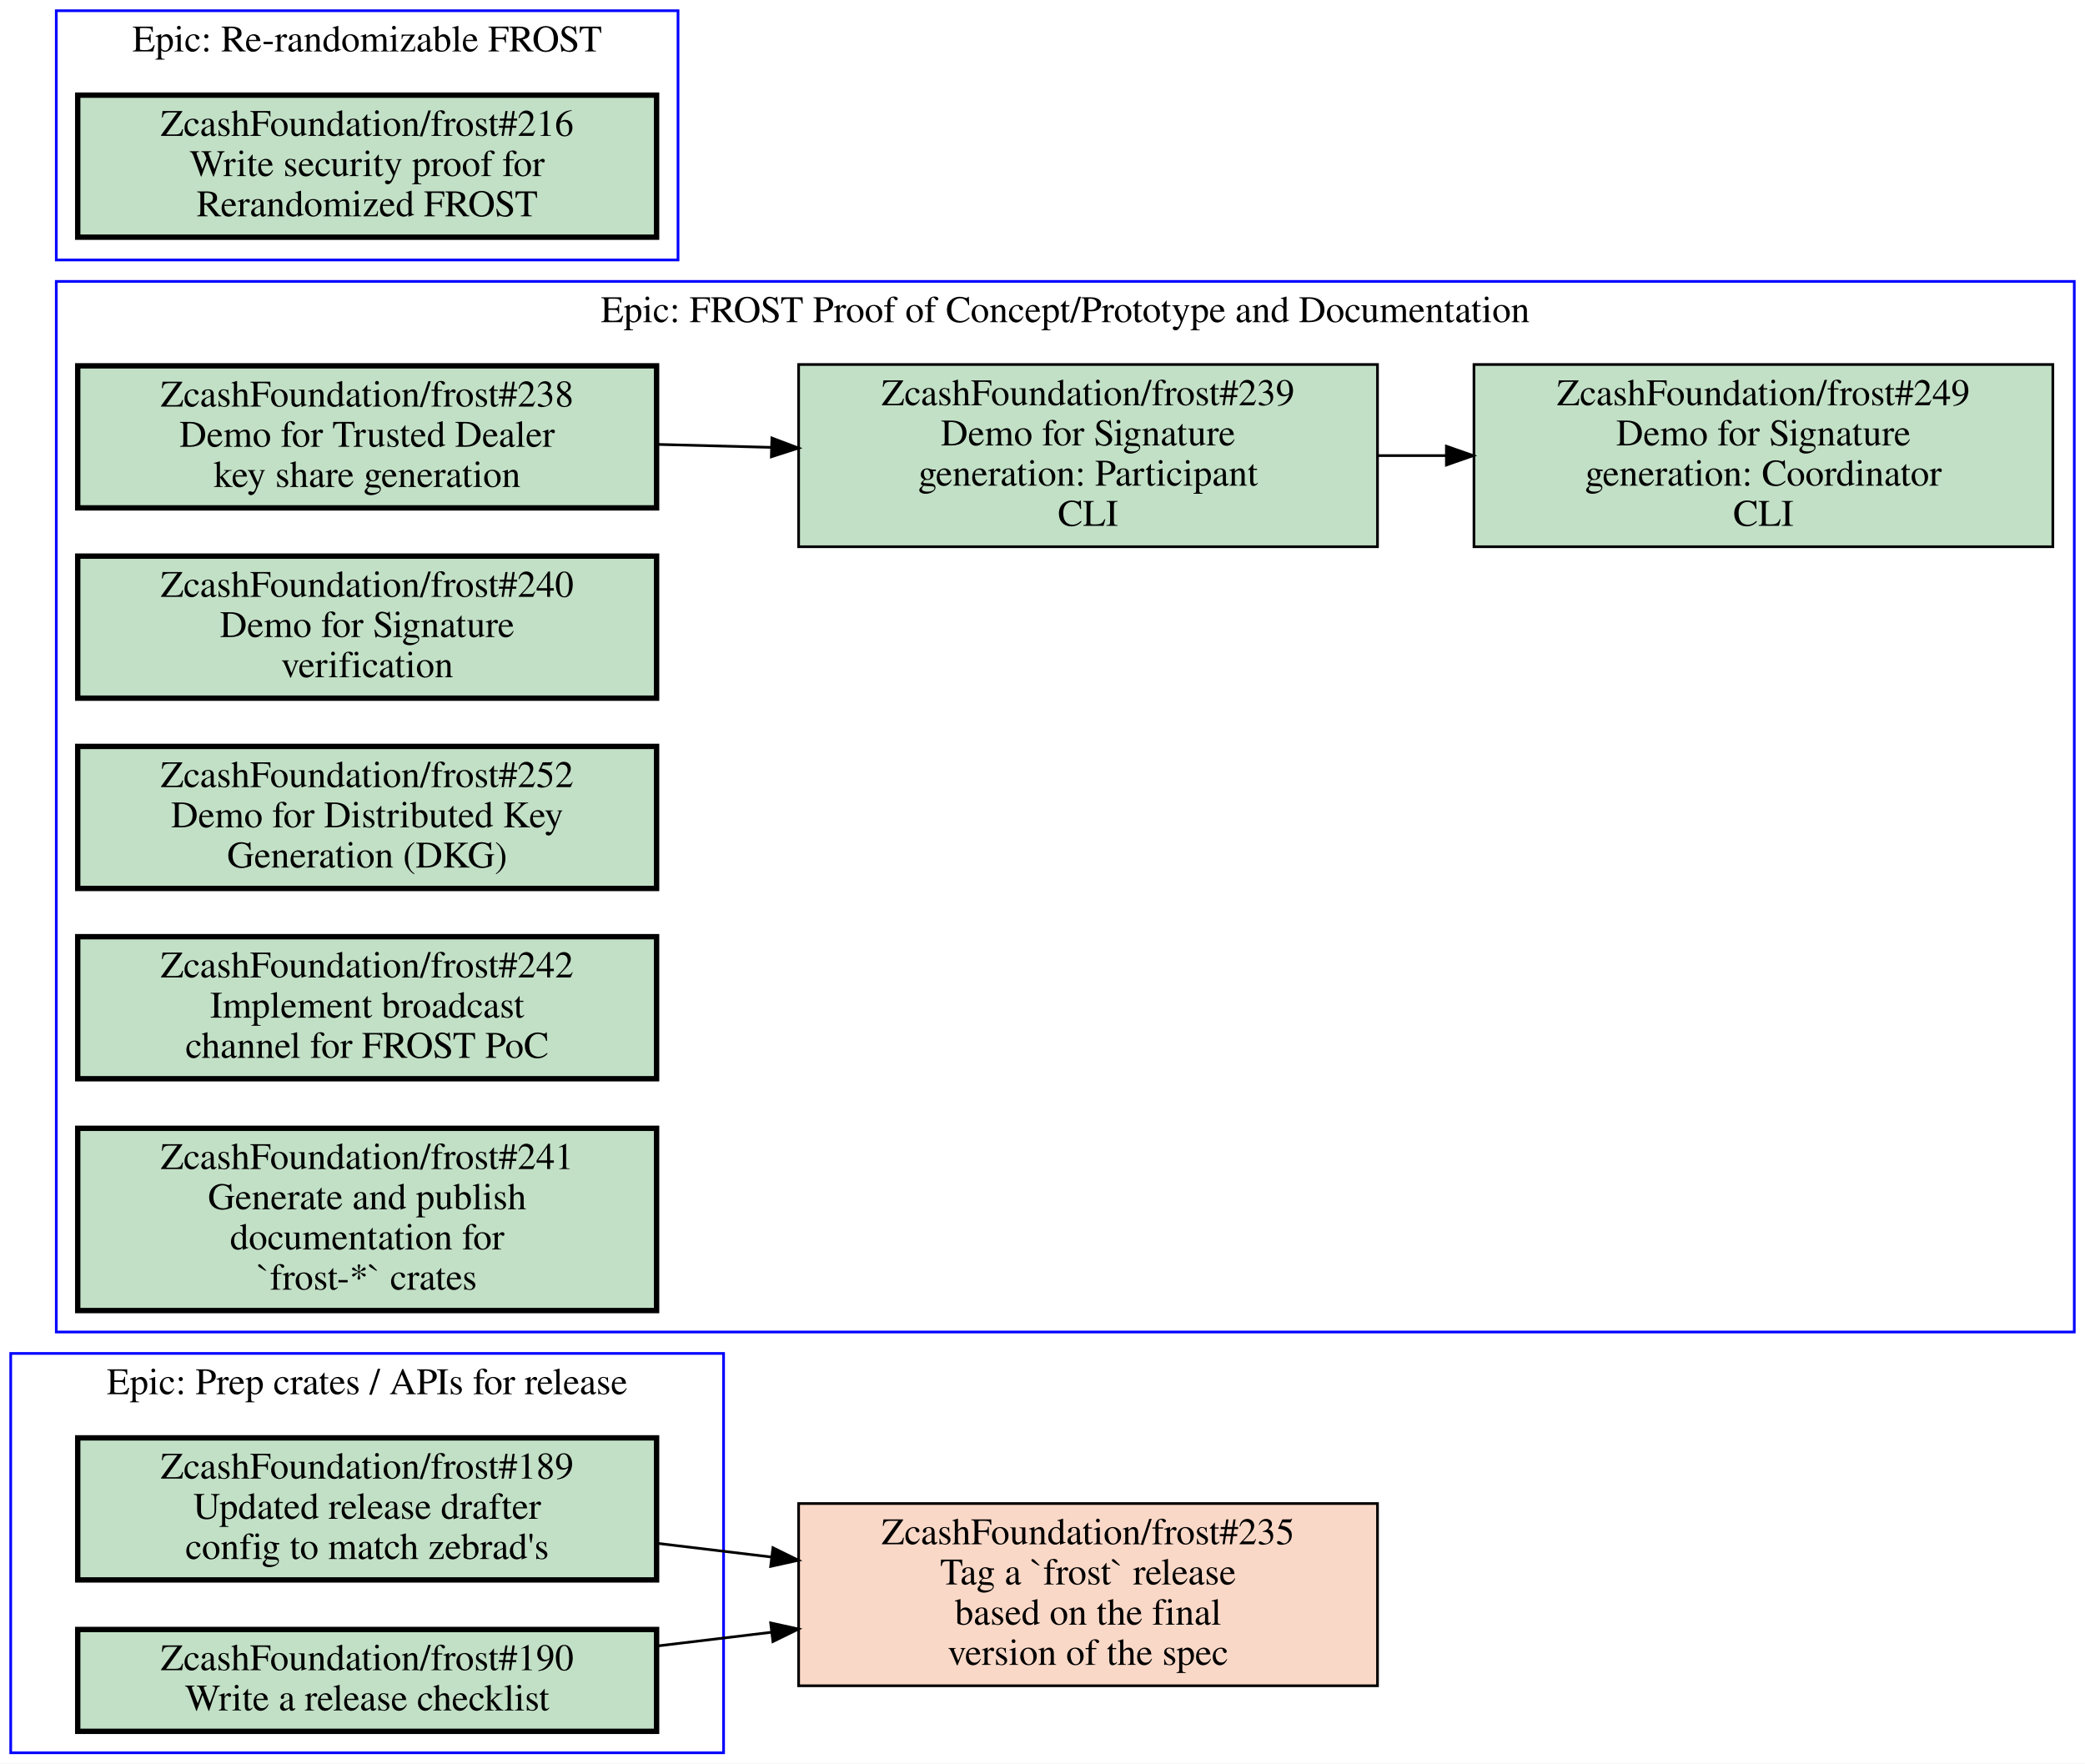
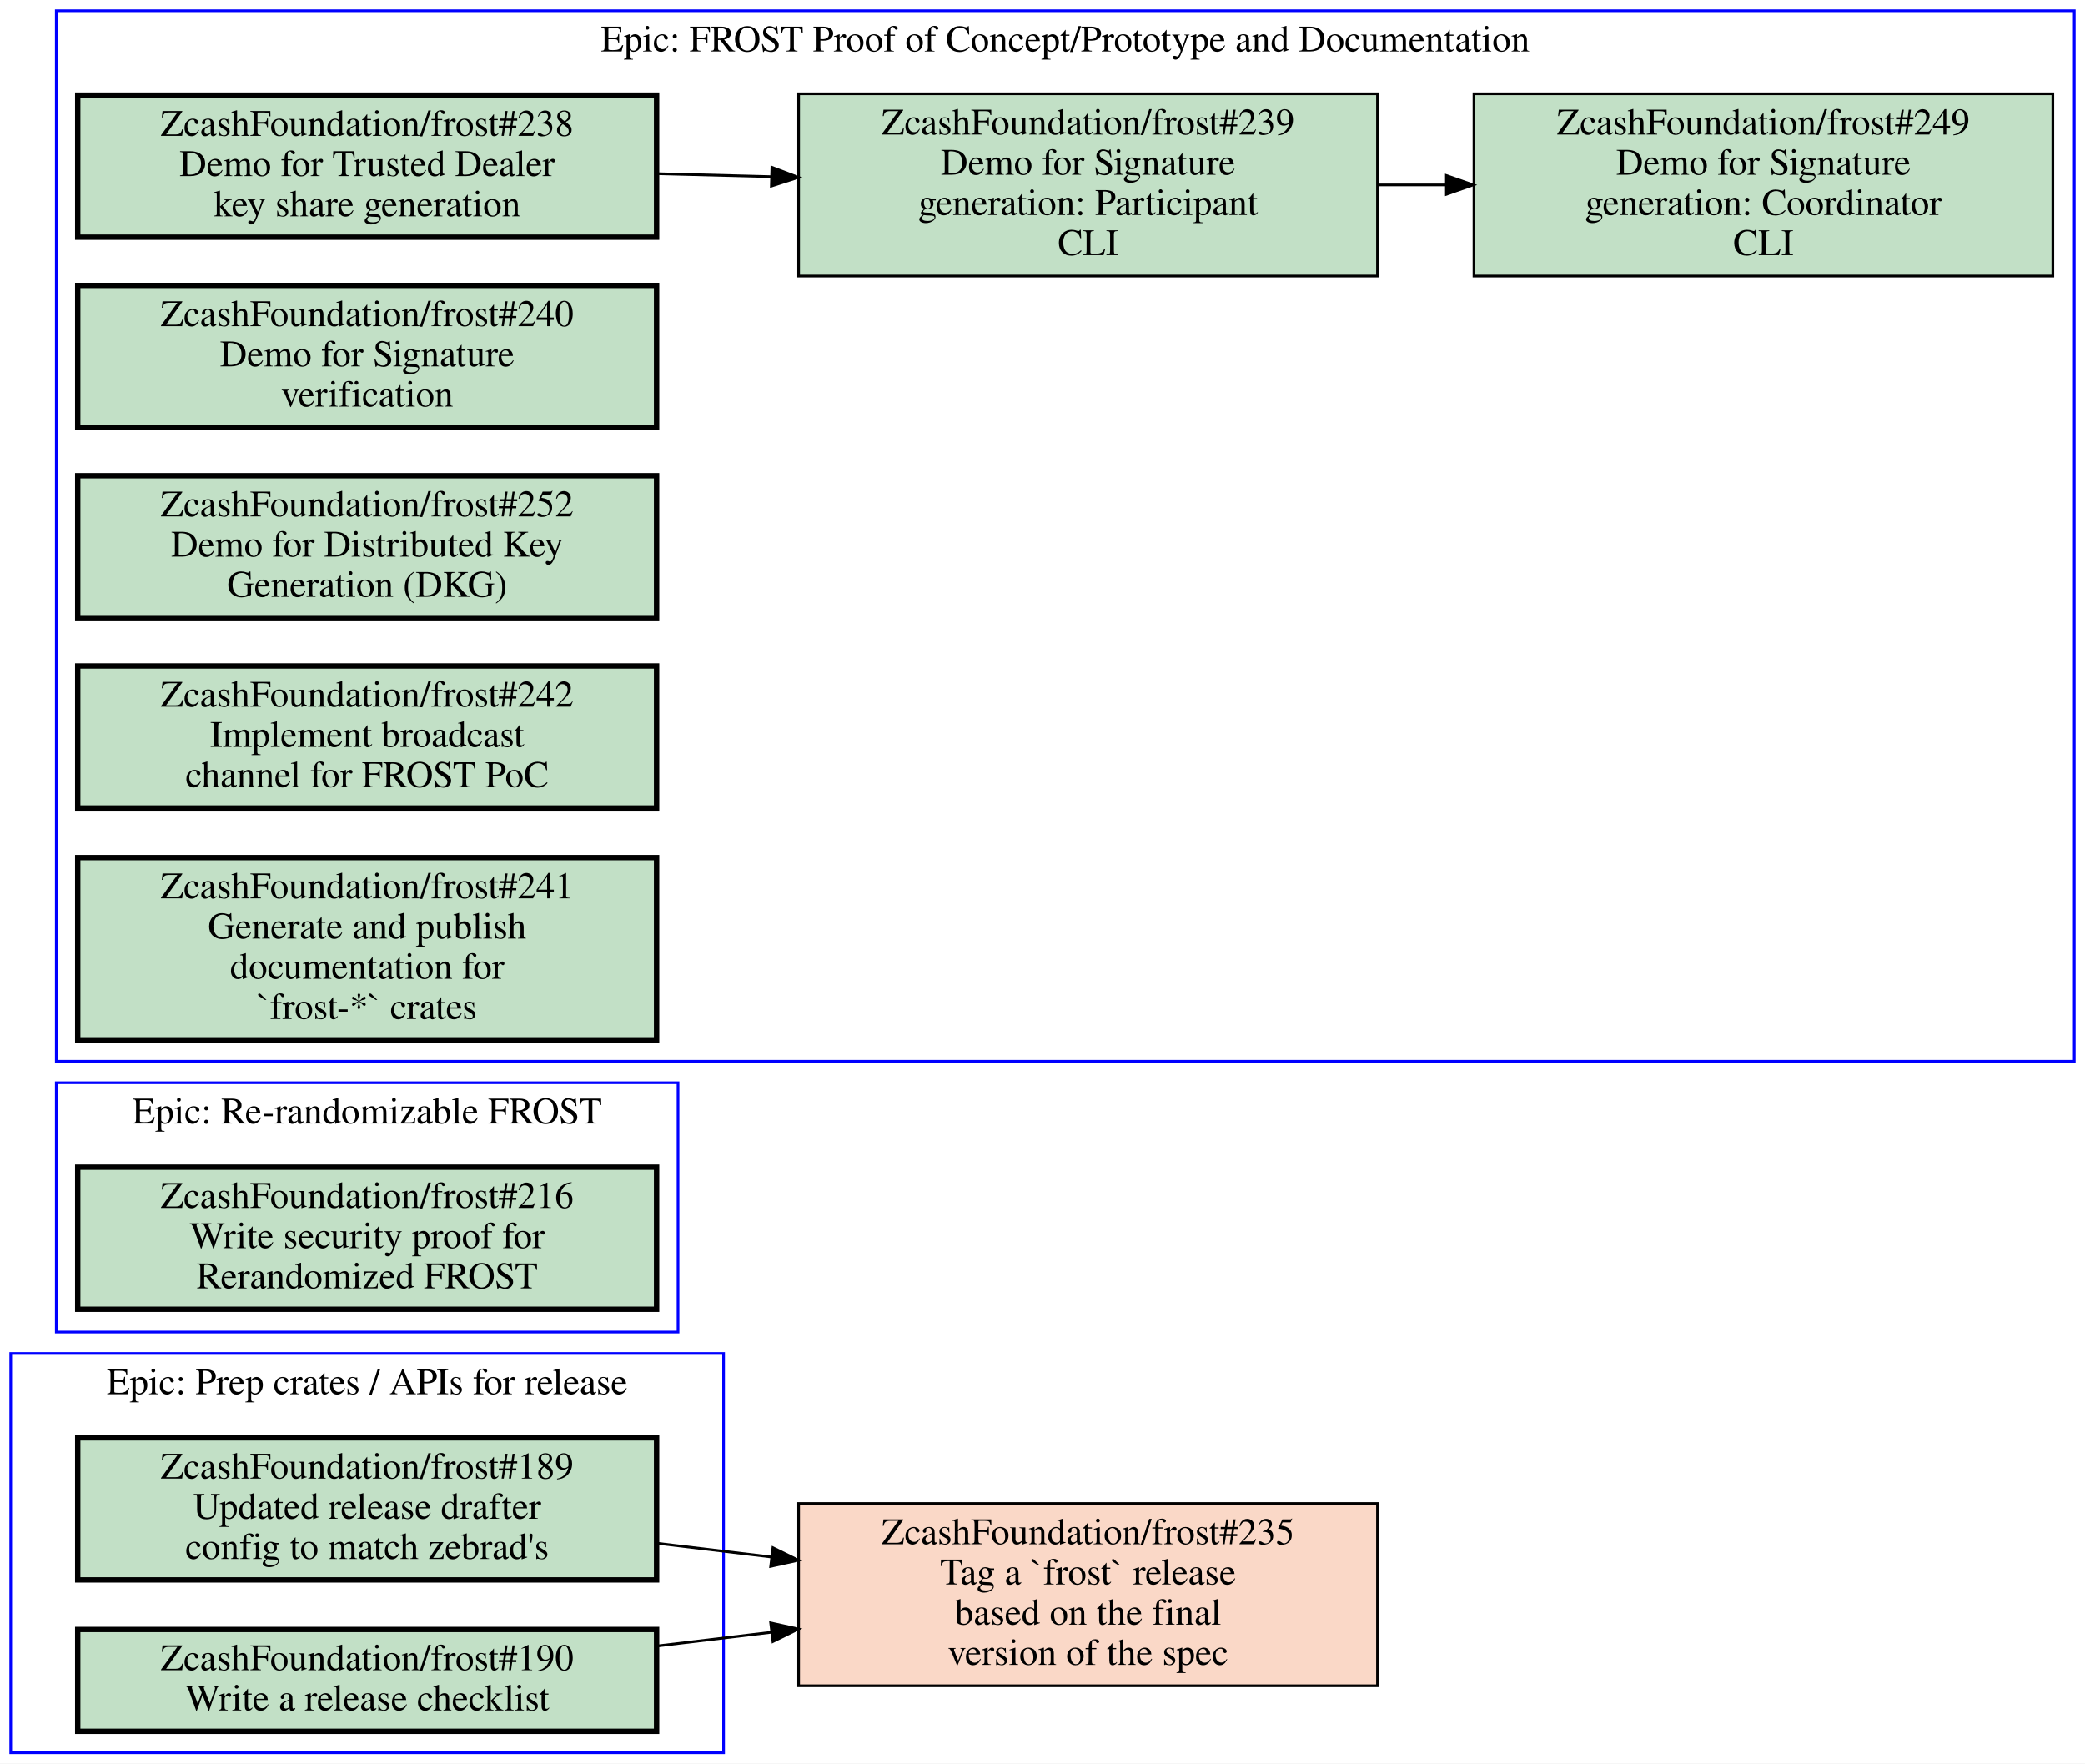
<svg xmlns="http://www.w3.org/2000/svg" xmlns:xlink="http://www.w3.org/1999/xlink" width="778pt" height="658pt" viewBox="0.00 0.00 778.00 658.00">
  <g id="graph0" class="graph" transform="scale(1 1) rotate(0) translate(4 654)">
    <polygon fill="white" stroke="transparent" points="-4,4 -4,-654 774,-654 774,4 -4,4" />
    <g id="clust1" class="cluster">
-       <polygon fill="none" stroke="blue" points="17,-557 17,-650 249,-650 249,-557 17,-557" />
-       <text text-anchor="middle" x="133" y="-634.8" font-family="Times,serif" font-size="14.00">Epic: Re-randomizable FROST</text>
+       <polygon fill="none" stroke="blue" points="17,-258 17,-650 770,-650 770,-258 17,-258" />
+       <text text-anchor="middle" x="393.5" y="-634.8" font-family="Times,serif" font-size="14.00">Epic: FROST Proof of Concept/Prototype and Documentation</text>
    </g>
    <g id="clust2" class="cluster">
+       <polygon fill="none" stroke="blue" points="17,-157 17,-250 249,-250 249,-157 17,-157" />
+       <text text-anchor="middle" x="133" y="-234.8" font-family="Times,serif" font-size="14.00">Epic: Re-randomizable FROST</text>
+     </g>
+     <g id="clust3" class="cluster">
      <polygon fill="none" stroke="blue" points="0,0 0,-149 266,-149 266,0 0,0" />
      <text text-anchor="middle" x="133" y="-133.8" font-family="Times,serif" font-size="14.00">Epic: Prep crates / APIs for release</text>
    </g>
-     <g id="clust3" class="cluster">
-       <polygon fill="none" stroke="blue" points="17,-157 17,-549 770,-549 770,-157 17,-157" />
-       <text text-anchor="middle" x="393.5" y="-533.8" font-family="Times,serif" font-size="14.00">Epic: FROST Proof of Concept/Prototype and Documentation</text>
-     </g>
    <g id="node1" class="node open">
      <g id="a_node1">
-         <a xlink:href="https://github.com/ZcashFoundation/frost/issues/216" xlink:title="ZcashFoundation/frost#216&#10;Write security proof for&#10;Rerandomized FROST" target="_blank">
+         <a xlink:href="https://github.com/ZcashFoundation/frost/issues/238" xlink:title="ZcashFoundation/frost#238&#10;Demo for Trusted Dealer&#10;key share generation" target="_blank">
          <polygon fill="#c2e0c6" stroke="black" stroke-width="2" points="241,-618.5 25,-618.5 25,-565.5 241,-565.5 241,-618.5" />
-           <text text-anchor="middle" x="133" y="-603.3" font-family="Times,serif" font-size="14.00">ZcashFoundation/frost#216</text>
-           <text text-anchor="middle" x="133" y="-588.3" font-family="Times,serif" font-size="14.00">Write security proof for</text>
-           <text text-anchor="middle" x="133" y="-573.3" font-family="Times,serif" font-size="14.00">Rerandomized FROST</text>
+           <text text-anchor="middle" x="133" y="-603.3" font-family="Times,serif" font-size="14.00">ZcashFoundation/frost#238</text>
+           <text text-anchor="middle" x="133" y="-588.3" font-family="Times,serif" font-size="14.00">Demo for Trusted Dealer</text>
+           <text text-anchor="middle" x="133" y="-573.3" font-family="Times,serif" font-size="14.00">key share generation</text>
        </a>
      </g>
    </g>
    <g id="node2" class="node open">
      <g id="a_node2">
+         <a xlink:href="https://github.com/ZcashFoundation/frost/issues/239" xlink:title="ZcashFoundation/frost#239&#10;Demo for Signature&#10;generation: Participant&#10;CLI" target="_blank">
+           <polygon fill="#c2e0c6" stroke="black" points="510,-619 294,-619 294,-551 510,-551 510,-619" />
+           <text text-anchor="middle" x="402" y="-603.8" font-family="Times,serif" font-size="14.00">ZcashFoundation/frost#239</text>
+           <text text-anchor="middle" x="402" y="-588.8" font-family="Times,serif" font-size="14.00">Demo for Signature</text>
+           <text text-anchor="middle" x="402" y="-573.8" font-family="Times,serif" font-size="14.00">generation: Participant</text>
+           <text text-anchor="middle" x="402" y="-558.8" font-family="Times,serif" font-size="14.00">CLI</text>
+         </a>
+       </g>
+     </g>
+     <g id="edge1" class="edge">
+       <path fill="none" stroke="black" d="M241.06,-589.19C255.07,-588.83 269.48,-588.45 283.65,-588.08" />
+       <polygon fill="black" stroke="black" points="284.02,-591.57 293.92,-587.81 283.83,-584.57 284.02,-591.57" />
+     </g>
+     <g id="node3" class="node open">
+       <g id="a_node3">
+         <a xlink:href="https://github.com/ZcashFoundation/frost/issues/249" xlink:title="ZcashFoundation/frost#249&#10;Demo for Signature&#10;generation: Coordinator&#10;CLI" target="_blank">
+           <polygon fill="#c2e0c6" stroke="black" points="762,-619 546,-619 546,-551 762,-551 762,-619" />
+           <text text-anchor="middle" x="654" y="-603.8" font-family="Times,serif" font-size="14.00">ZcashFoundation/frost#249</text>
+           <text text-anchor="middle" x="654" y="-588.8" font-family="Times,serif" font-size="14.00">Demo for Signature</text>
+           <text text-anchor="middle" x="654" y="-573.8" font-family="Times,serif" font-size="14.00">generation: Coordinator</text>
+           <text text-anchor="middle" x="654" y="-558.8" font-family="Times,serif" font-size="14.00">CLI</text>
+         </a>
+       </g>
+     </g>
+     <g id="edge2" class="edge">
+       <path fill="none" stroke="black" d="M510.11,-585C518.5,-585 526.99,-585 535.44,-585" />
+       <polygon fill="black" stroke="black" points="535.71,-588.5 545.71,-585 535.71,-581.5 535.71,-588.5" />
+     </g>
+     <g id="node4" class="node open">
+       <g id="a_node4">
+         <a xlink:href="https://github.com/ZcashFoundation/frost/issues/240" xlink:title="ZcashFoundation/frost#240&#10;Demo for Signature&#10;verification" target="_blank">
+           <polygon fill="#c2e0c6" stroke="black" stroke-width="2" points="241,-547.5 25,-547.5 25,-494.5 241,-494.5 241,-547.5" />
+           <text text-anchor="middle" x="133" y="-532.3" font-family="Times,serif" font-size="14.00">ZcashFoundation/frost#240</text>
+           <text text-anchor="middle" x="133" y="-517.3" font-family="Times,serif" font-size="14.00">Demo for Signature</text>
+           <text text-anchor="middle" x="133" y="-502.3" font-family="Times,serif" font-size="14.00">verification</text>
+         </a>
+       </g>
+     </g>
+     <g id="node5" class="node open">
+       <g id="a_node5">
+         <a xlink:href="https://github.com/ZcashFoundation/frost/issues/252" xlink:title="ZcashFoundation/frost#252&#10;Demo for Distributed Key&#10;Generation (DKG)" target="_blank">
+           <polygon fill="#c2e0c6" stroke="black" stroke-width="2" points="241,-476.5 25,-476.5 25,-423.5 241,-423.5 241,-476.5" />
+           <text text-anchor="middle" x="133" y="-461.3" font-family="Times,serif" font-size="14.00">ZcashFoundation/frost#252</text>
+           <text text-anchor="middle" x="133" y="-446.3" font-family="Times,serif" font-size="14.00">Demo for Distributed Key</text>
+           <text text-anchor="middle" x="133" y="-431.3" font-family="Times,serif" font-size="14.00">Generation (DKG)</text>
+         </a>
+       </g>
+     </g>
+     <g id="node6" class="node open">
+       <g id="a_node6">
+         <a xlink:href="https://github.com/ZcashFoundation/frost/issues/242" xlink:title="ZcashFoundation/frost#242&#10;Implement broadcast&#10;channel for FROST PoC" target="_blank">
+           <polygon fill="#c2e0c6" stroke="black" stroke-width="2" points="241,-405.5 25,-405.5 25,-352.5 241,-352.5 241,-405.5" />
+           <text text-anchor="middle" x="133" y="-390.3" font-family="Times,serif" font-size="14.00">ZcashFoundation/frost#242</text>
+           <text text-anchor="middle" x="133" y="-375.3" font-family="Times,serif" font-size="14.00">Implement broadcast</text>
+           <text text-anchor="middle" x="133" y="-360.3" font-family="Times,serif" font-size="14.00">channel for FROST PoC</text>
+         </a>
+       </g>
+     </g>
+     <g id="node7" class="node open">
+       <g id="a_node7">
+         <a xlink:href="https://github.com/ZcashFoundation/frost/issues/241" xlink:title="ZcashFoundation/frost#241&#10;Generate and publish&#10;documentation for&#10;`frost-*` crates" target="_blank">
+           <polygon fill="#c2e0c6" stroke="black" stroke-width="2" points="241,-334 25,-334 25,-266 241,-266 241,-334" />
+           <text text-anchor="middle" x="133" y="-318.8" font-family="Times,serif" font-size="14.00">ZcashFoundation/frost#241</text>
+           <text text-anchor="middle" x="133" y="-303.8" font-family="Times,serif" font-size="14.00">Generate and publish</text>
+           <text text-anchor="middle" x="133" y="-288.8" font-family="Times,serif" font-size="14.00">documentation for</text>
+           <text text-anchor="middle" x="133" y="-273.8" font-family="Times,serif" font-size="14.00">`frost-*` crates</text>
+         </a>
+       </g>
+     </g>
+     <g id="node8" class="node open">
+       <g id="a_node8">
+         <a xlink:href="https://github.com/ZcashFoundation/frost/issues/216" xlink:title="ZcashFoundation/frost#216&#10;Write security proof for&#10;Rerandomized FROST" target="_blank">
+           <polygon fill="#c2e0c6" stroke="black" stroke-width="2" points="241,-218.5 25,-218.5 25,-165.5 241,-165.5 241,-218.5" />
+           <text text-anchor="middle" x="133" y="-203.3" font-family="Times,serif" font-size="14.00">ZcashFoundation/frost#216</text>
+           <text text-anchor="middle" x="133" y="-188.3" font-family="Times,serif" font-size="14.00">Write security proof for</text>
+           <text text-anchor="middle" x="133" y="-173.3" font-family="Times,serif" font-size="14.00">Rerandomized FROST</text>
+         </a>
+       </g>
+     </g>
+     <g id="node9" class="node open">
+       <g id="a_node9">
        <a xlink:href="https://github.com/ZcashFoundation/frost/issues/189" xlink:title="ZcashFoundation/frost#189&#10;Updated release drafter&#10;config to match zebrad's" target="_blank">
          <polygon fill="#c2e0c6" stroke="black" stroke-width="2" points="241,-117.5 25,-117.5 25,-64.5 241,-64.5 241,-117.5" />
          <text text-anchor="middle" x="133" y="-102.3" font-family="Times,serif" font-size="14.00">ZcashFoundation/frost#189</text>
          <text text-anchor="middle" x="133" y="-87.3" font-family="Times,serif" font-size="14.00">Updated release drafter</text>
          <text text-anchor="middle" x="133" y="-72.3" font-family="Times,serif" font-size="14.00">config to match zebrad's</text>
        </a>
      </g>
    </g>
    <g id="node11" class="node closed">
      <g id="a_node11">
        <a xlink:href="https://github.com/ZcashFoundation/frost/issues/235" xlink:title="ZcashFoundation/frost#235&#10;Tag a `frost` release&#10;based on the final&#10;version of the spec" target="_blank">
          <polygon fill="#fad8c7" stroke="black" points="510,-93 294,-93 294,-25 510,-25 510,-93" />
          <text text-anchor="middle" x="402" y="-77.8" font-family="Times,serif" font-size="14.00">ZcashFoundation/frost#235</text>
          <text text-anchor="middle" x="402" y="-62.8" font-family="Times,serif" font-size="14.00">Tag a `frost` release</text>
          <text text-anchor="middle" x="402" y="-47.8" font-family="Times,serif" font-size="14.00">based on the final</text>
          <text text-anchor="middle" x="402" y="-32.8" font-family="Times,serif" font-size="14.00">version of the spec</text>
        </a>
      </g>
    </g>
    <g id="edge3" class="edge">
      <path fill="none" stroke="black" d="M241.06,-78.17C255.07,-76.49 269.48,-74.76 283.65,-73.06" />
      <polygon fill="black" stroke="black" points="284.41,-76.5 293.92,-71.83 283.57,-69.55 284.41,-76.5" />
    </g>
-     <g id="node3" class="node open">
-       <g id="a_node3">
+     <g id="node10" class="node open">
+       <g id="a_node10">
        <a xlink:href="https://github.com/ZcashFoundation/frost/issues/190" xlink:title="ZcashFoundation/frost#190&#10;Write a release checklist" target="_blank">
          <polygon fill="#c2e0c6" stroke="black" stroke-width="2" points="241,-46 25,-46 25,-8 241,-8 241,-46" />
          <text text-anchor="middle" x="133" y="-30.8" font-family="Times,serif" font-size="14.00">ZcashFoundation/frost#190</text>
          <text text-anchor="middle" x="133" y="-15.8" font-family="Times,serif" font-size="14.00">Write a release checklist</text>
        </a>
      </g>
    </g>
    <g id="edge4" class="edge">
      <path fill="none" stroke="black" d="M241.06,-39.83C255.07,-41.51 269.48,-43.24 283.65,-44.94" />
      <polygon fill="black" stroke="black" points="283.57,-48.45 293.92,-46.17 284.41,-41.5 283.57,-48.45" />
    </g>
-     <g id="node4" class="node open">
-       <g id="a_node4">
-         <a xlink:href="https://github.com/ZcashFoundation/frost/issues/238" xlink:title="ZcashFoundation/frost#238&#10;Demo for Trusted Dealer&#10;key share generation" target="_blank">
-           <polygon fill="#c2e0c6" stroke="black" stroke-width="2" points="241,-517.5 25,-517.5 25,-464.5 241,-464.5 241,-517.5" />
-           <text text-anchor="middle" x="133" y="-502.3" font-family="Times,serif" font-size="14.00">ZcashFoundation/frost#238</text>
-           <text text-anchor="middle" x="133" y="-487.3" font-family="Times,serif" font-size="14.00">Demo for Trusted Dealer</text>
-           <text text-anchor="middle" x="133" y="-472.3" font-family="Times,serif" font-size="14.00">key share generation</text>
-         </a>
-       </g>
-     </g>
-     <g id="node5" class="node open">
-       <g id="a_node5">
-         <a xlink:href="https://github.com/ZcashFoundation/frost/issues/239" xlink:title="ZcashFoundation/frost#239&#10;Demo for Signature&#10;generation: Participant&#10;CLI" target="_blank">
-           <polygon fill="#c2e0c6" stroke="black" points="510,-518 294,-518 294,-450 510,-450 510,-518" />
-           <text text-anchor="middle" x="402" y="-502.8" font-family="Times,serif" font-size="14.00">ZcashFoundation/frost#239</text>
-           <text text-anchor="middle" x="402" y="-487.8" font-family="Times,serif" font-size="14.00">Demo for Signature</text>
-           <text text-anchor="middle" x="402" y="-472.8" font-family="Times,serif" font-size="14.00">generation: Participant</text>
-           <text text-anchor="middle" x="402" y="-457.8" font-family="Times,serif" font-size="14.00">CLI</text>
-         </a>
-       </g>
-     </g>
-     <g id="edge1" class="edge">
-       <path fill="none" stroke="black" d="M241.06,-488.19C255.07,-487.83 269.48,-487.45 283.65,-487.08" />
-       <polygon fill="black" stroke="black" points="284.02,-490.57 293.92,-486.81 283.83,-483.57 284.02,-490.57" />
-     </g>
-     <g id="node6" class="node open">
-       <g id="a_node6">
-         <a xlink:href="https://github.com/ZcashFoundation/frost/issues/249" xlink:title="ZcashFoundation/frost#249&#10;Demo for Signature&#10;generation: Coordinator&#10;CLI" target="_blank">
-           <polygon fill="#c2e0c6" stroke="black" points="762,-518 546,-518 546,-450 762,-450 762,-518" />
-           <text text-anchor="middle" x="654" y="-502.8" font-family="Times,serif" font-size="14.00">ZcashFoundation/frost#249</text>
-           <text text-anchor="middle" x="654" y="-487.8" font-family="Times,serif" font-size="14.00">Demo for Signature</text>
-           <text text-anchor="middle" x="654" y="-472.8" font-family="Times,serif" font-size="14.00">generation: Coordinator</text>
-           <text text-anchor="middle" x="654" y="-457.8" font-family="Times,serif" font-size="14.00">CLI</text>
-         </a>
-       </g>
-     </g>
-     <g id="edge2" class="edge">
-       <path fill="none" stroke="black" d="M510.11,-484C518.5,-484 526.99,-484 535.44,-484" />
-       <polygon fill="black" stroke="black" points="535.71,-487.5 545.71,-484 535.71,-480.5 535.71,-487.5" />
-     </g>
-     <g id="node7" class="node open">
-       <g id="a_node7">
-         <a xlink:href="https://github.com/ZcashFoundation/frost/issues/240" xlink:title="ZcashFoundation/frost#240&#10;Demo for Signature&#10;verification" target="_blank">
-           <polygon fill="#c2e0c6" stroke="black" stroke-width="2" points="241,-446.5 25,-446.5 25,-393.5 241,-393.5 241,-446.5" />
-           <text text-anchor="middle" x="133" y="-431.3" font-family="Times,serif" font-size="14.00">ZcashFoundation/frost#240</text>
-           <text text-anchor="middle" x="133" y="-416.3" font-family="Times,serif" font-size="14.00">Demo for Signature</text>
-           <text text-anchor="middle" x="133" y="-401.3" font-family="Times,serif" font-size="14.00">verification</text>
-         </a>
-       </g>
-     </g>
-     <g id="node8" class="node open">
-       <g id="a_node8">
-         <a xlink:href="https://github.com/ZcashFoundation/frost/issues/252" xlink:title="ZcashFoundation/frost#252&#10;Demo for Distributed Key&#10;Generation (DKG)" target="_blank">
-           <polygon fill="#c2e0c6" stroke="black" stroke-width="2" points="241,-375.5 25,-375.5 25,-322.5 241,-322.5 241,-375.5" />
-           <text text-anchor="middle" x="133" y="-360.3" font-family="Times,serif" font-size="14.00">ZcashFoundation/frost#252</text>
-           <text text-anchor="middle" x="133" y="-345.3" font-family="Times,serif" font-size="14.00">Demo for Distributed Key</text>
-           <text text-anchor="middle" x="133" y="-330.3" font-family="Times,serif" font-size="14.00">Generation (DKG)</text>
-         </a>
-       </g>
-     </g>
-     <g id="node9" class="node open">
-       <g id="a_node9">
-         <a xlink:href="https://github.com/ZcashFoundation/frost/issues/242" xlink:title="ZcashFoundation/frost#242&#10;Implement broadcast&#10;channel for FROST PoC" target="_blank">
-           <polygon fill="#c2e0c6" stroke="black" stroke-width="2" points="241,-304.5 25,-304.5 25,-251.5 241,-251.5 241,-304.5" />
-           <text text-anchor="middle" x="133" y="-289.3" font-family="Times,serif" font-size="14.00">ZcashFoundation/frost#242</text>
-           <text text-anchor="middle" x="133" y="-274.3" font-family="Times,serif" font-size="14.00">Implement broadcast</text>
-           <text text-anchor="middle" x="133" y="-259.3" font-family="Times,serif" font-size="14.00">channel for FROST PoC</text>
-         </a>
-       </g>
-     </g>
-     <g id="node10" class="node open">
-       <g id="a_node10">
-         <a xlink:href="https://github.com/ZcashFoundation/frost/issues/241" xlink:title="ZcashFoundation/frost#241&#10;Generate and publish&#10;documentation for&#10;`frost-*` crates" target="_blank">
-           <polygon fill="#c2e0c6" stroke="black" stroke-width="2" points="241,-233 25,-233 25,-165 241,-165 241,-233" />
-           <text text-anchor="middle" x="133" y="-217.8" font-family="Times,serif" font-size="14.00">ZcashFoundation/frost#241</text>
-           <text text-anchor="middle" x="133" y="-202.8" font-family="Times,serif" font-size="14.00">Generate and publish</text>
-           <text text-anchor="middle" x="133" y="-187.8" font-family="Times,serif" font-size="14.00">documentation for</text>
-           <text text-anchor="middle" x="133" y="-172.8" font-family="Times,serif" font-size="14.00">`frost-*` crates</text>
-         </a>
-       </g>
-     </g>
  </g>
</svg>
